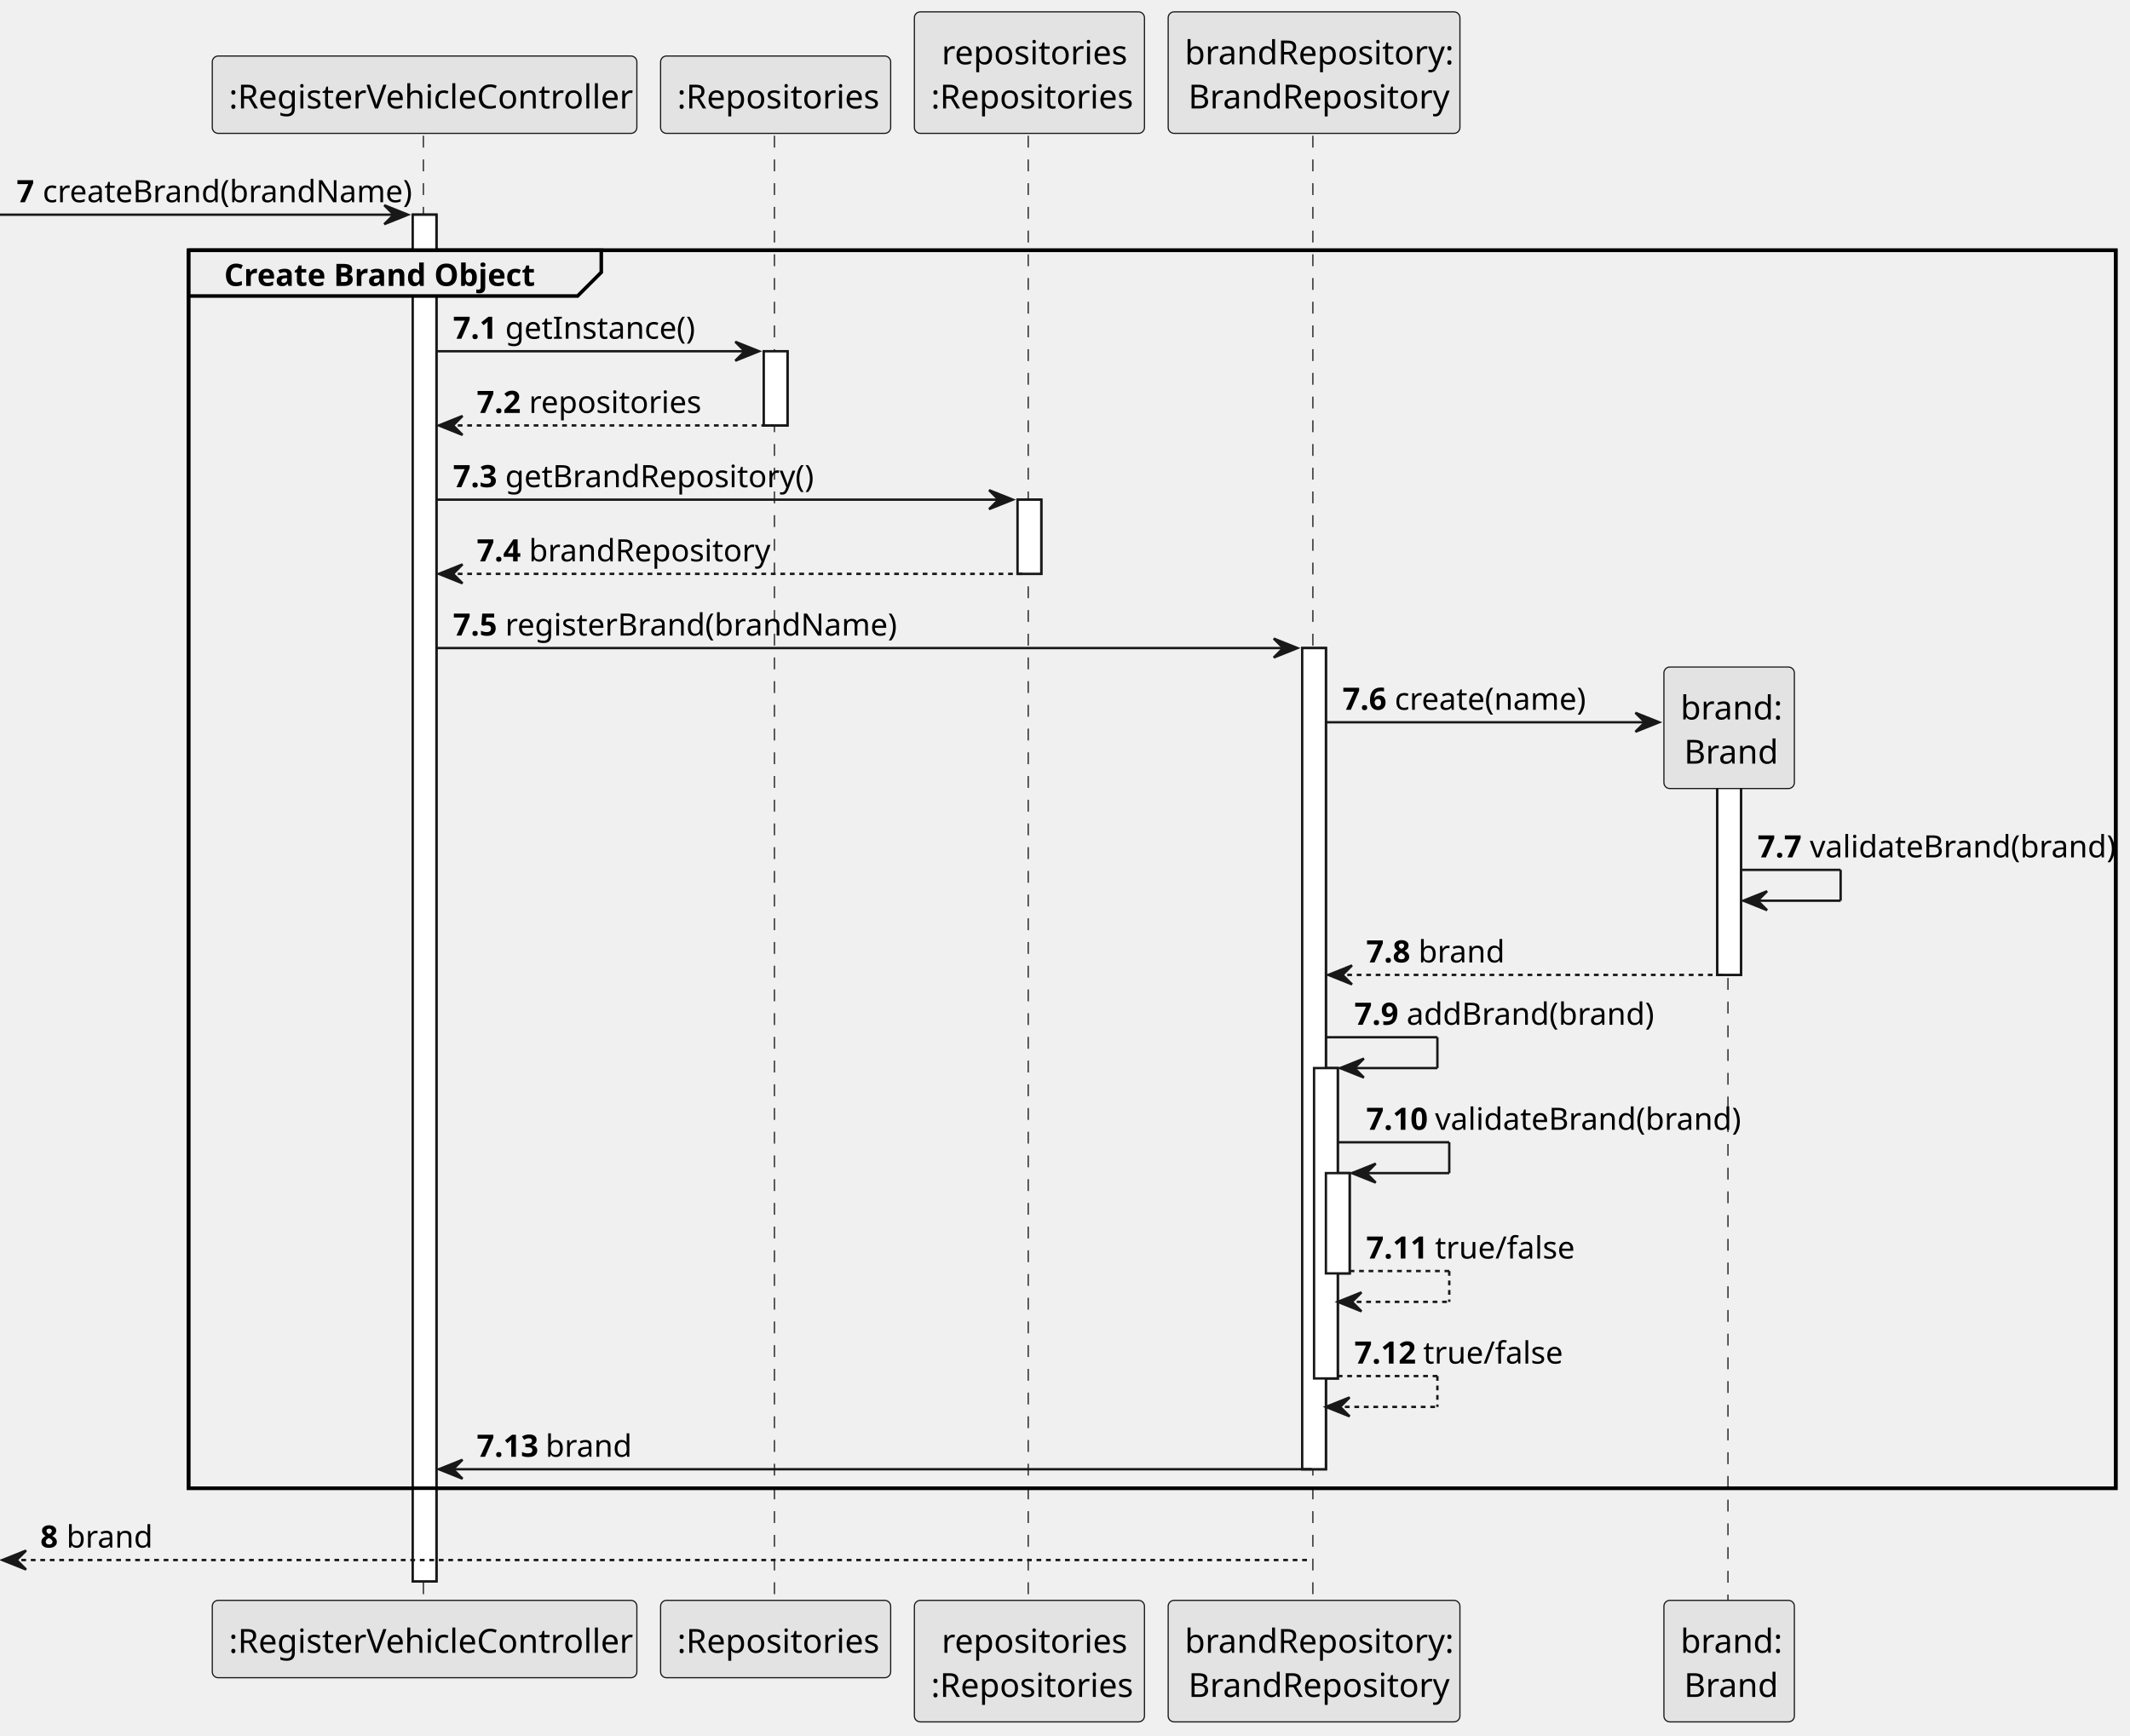
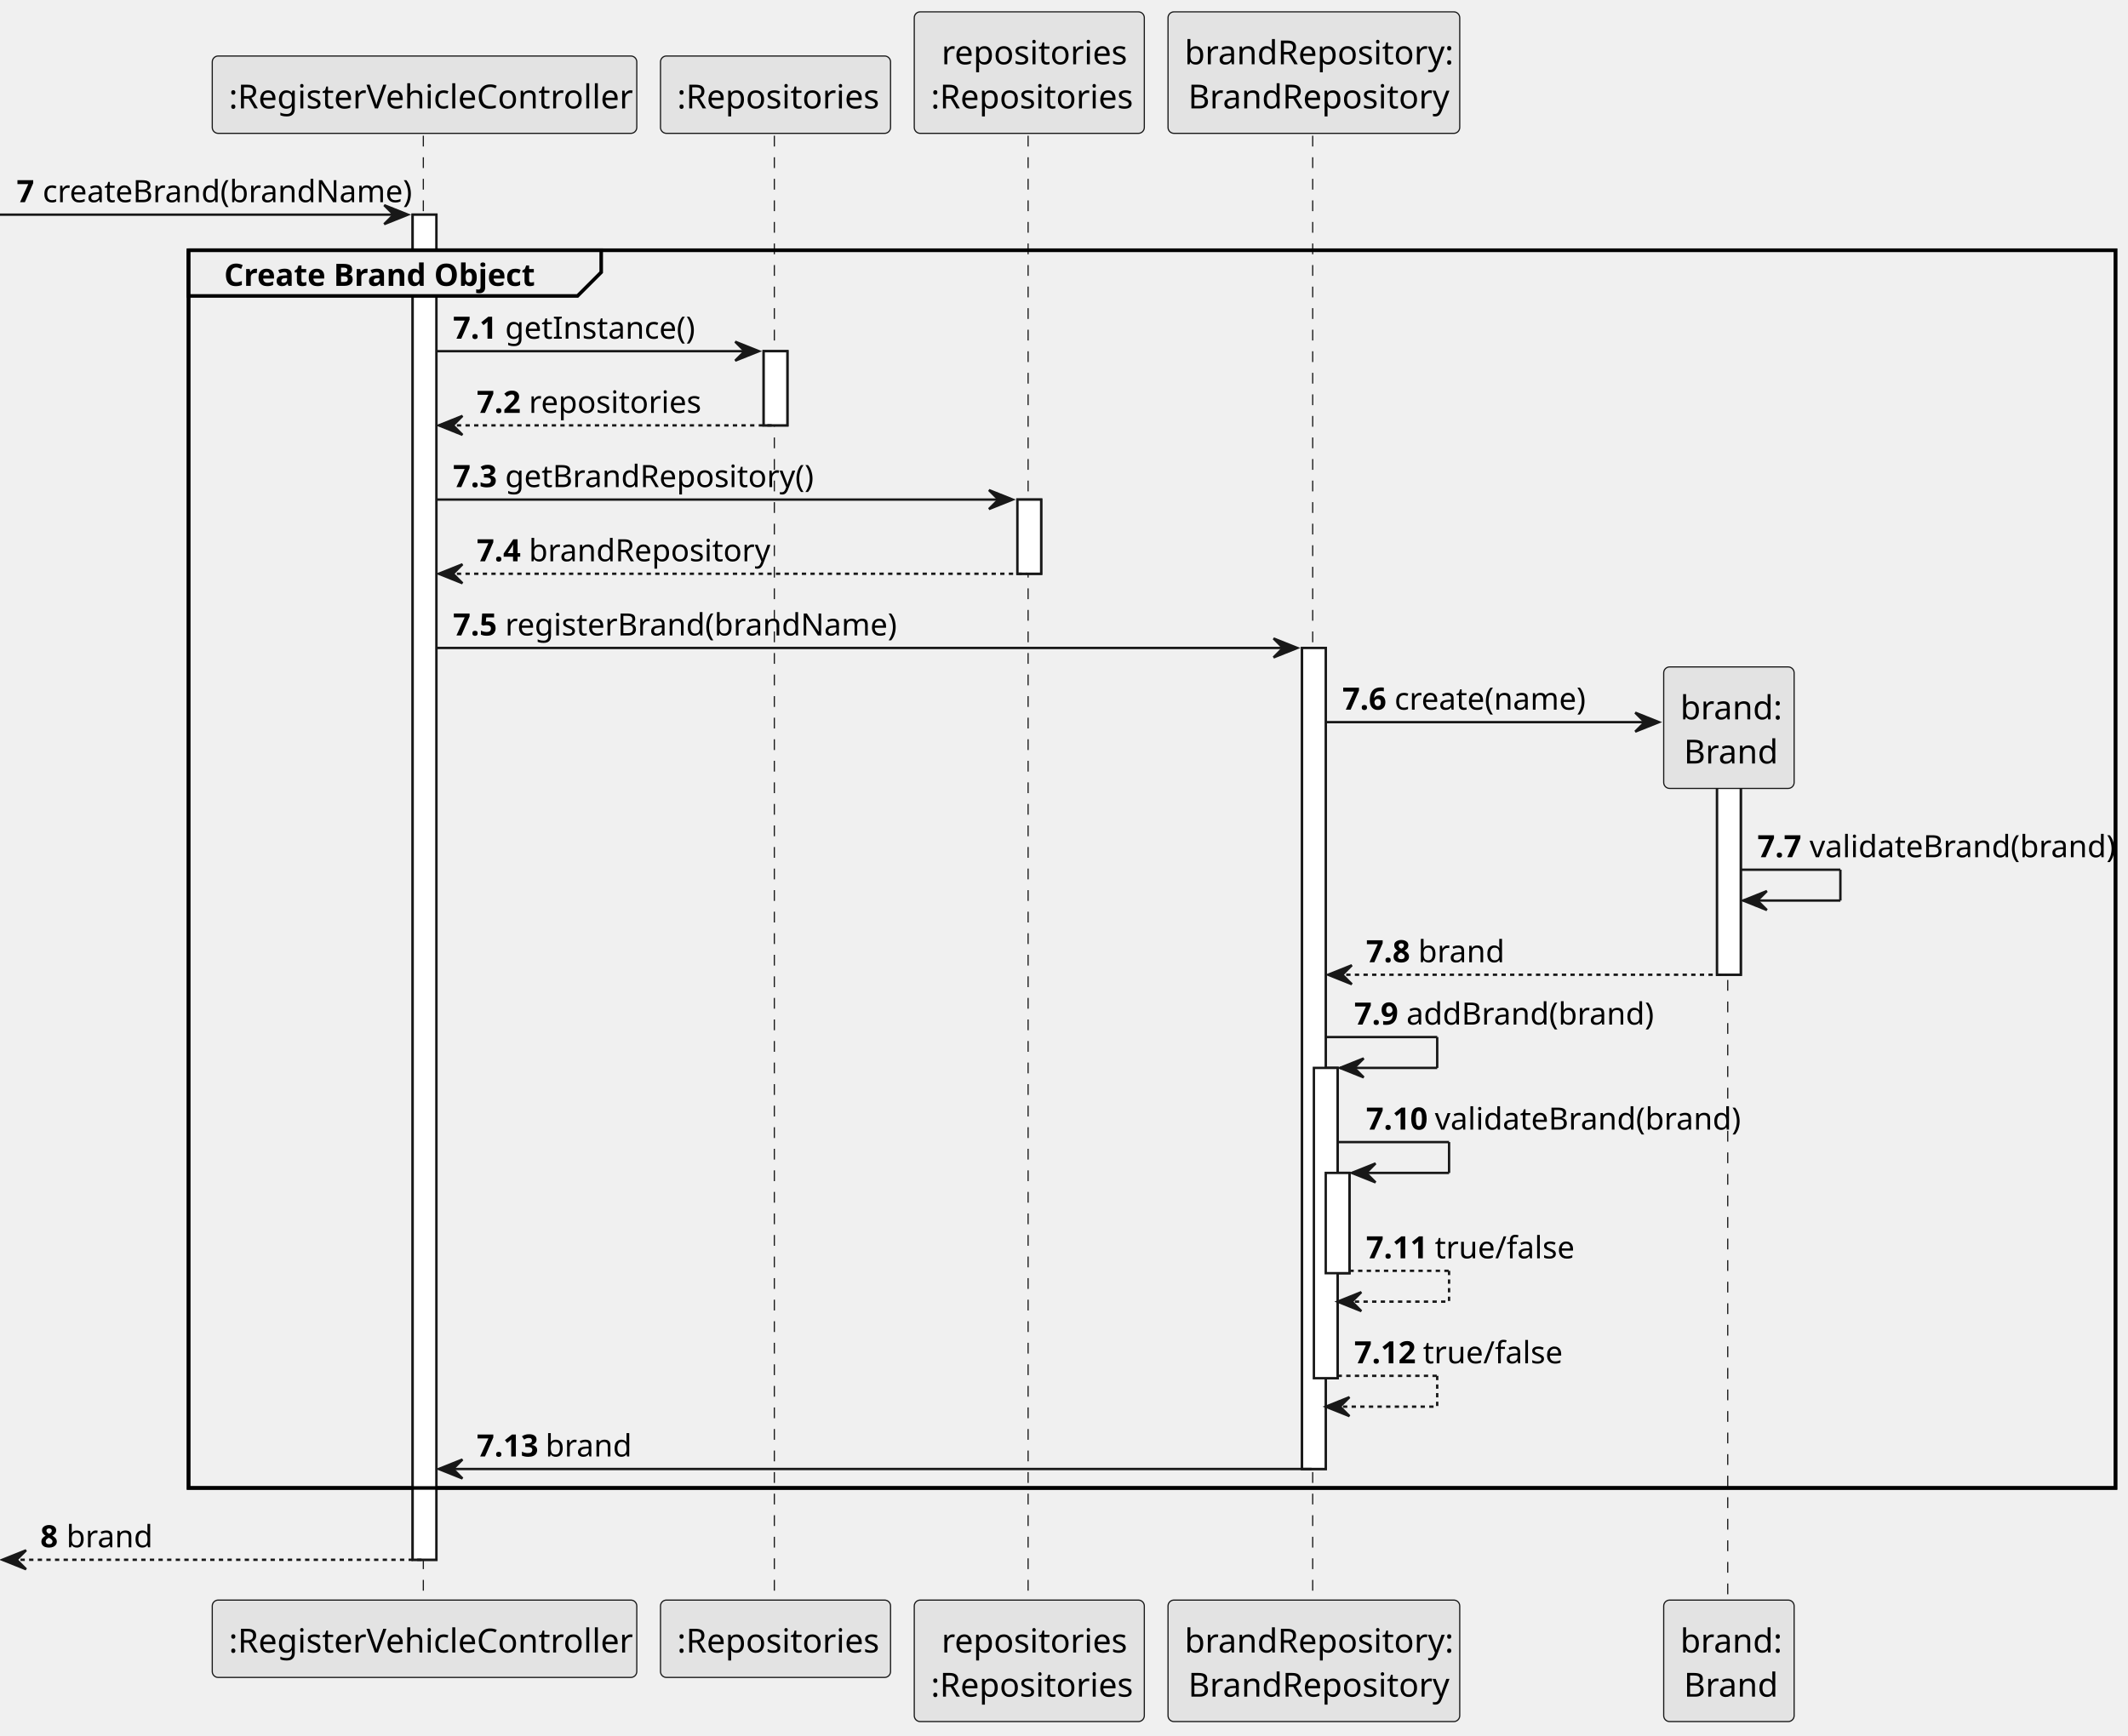
- <svg xmlns="http://www.w3.org/2000/svg" contentStyleType="text/css" height="732px" preserveAspectRatio="none" style="width:898px;height:732px;background:#FFFFFF;" version="1.1" viewBox="0 0 898 732" width="898px" zoomAndPan="magnify">
+ <svg xmlns="http://www.w3.org/2000/svg" contentStyleType="text/css" height="805.2px" preserveAspectRatio="none" style="width:987px;height:805px;background:#FFFFFF;" version="1.1" viewBox="0 0 987 805" width="987.8px" zoomAndPan="magnify">
  <defs />
  <g>
-     <rect fill="#FFFFFF" height="576.316" style="stroke:#181818;stroke-width:1.0;" width="10" x="174" y="90.533" />
-     <rect fill="#FFFFFF" height="31.291" style="stroke:#181818;stroke-width:1.0;" width="10" x="322" y="148.115" />
-     <rect fill="#FFFFFF" height="31.291" style="stroke:#181818;stroke-width:1.0;" width="10" x="429" y="210.697" />
-     <rect fill="#FFFFFF" height="346.279" style="stroke:#181818;stroke-width:1.0;" width="10" x="549" y="273.279" />
-     <rect fill="#FFFFFF" height="130.873" style="stroke:#181818;stroke-width:1.0;" width="10" x="554" y="450.394" />
-     <rect fill="#FFFFFF" height="42.291" style="stroke:#181818;stroke-width:1.0;" width="10" x="559" y="494.685" />
-     <rect fill="#FFFFFF" height="96.533" style="stroke:#181818;stroke-width:1.0;" width="10" x="724" y="314.57" />
-     <rect fill="none" height="522.025" style="stroke:#000000;stroke-width:1.5;" width="812.5" x="79.5" y="105.533" />
-     <line style="stroke:#181818;stroke-width:0.5;stroke-dasharray:5.0,5.0;" x1="178.5" x2="178.5" y1="57.242" y2="675.85" />
-     <line style="stroke:#181818;stroke-width:0.5;stroke-dasharray:5.0,5.0;" x1="326.5" x2="326.5" y1="57.242" y2="675.85" />
-     <line style="stroke:#181818;stroke-width:0.5;stroke-dasharray:5.0,5.0;" x1="433.5" x2="433.5" y1="57.242" y2="675.85" />
-     <line style="stroke:#181818;stroke-width:0.5;stroke-dasharray:5.0,5.0;" x1="553.5" x2="553.5" y1="57.242" y2="675.85" />
-     <line style="stroke:#181818;stroke-width:0.5;stroke-dasharray:5.0,5.0;" x1="728.5" x2="728.5" y1="322.4" y2="675.85" />
-     <rect fill="#E3E3E3" height="32.621" rx="2.5" ry="2.5" style="stroke:#181818;stroke-width:0.5;" width="179" x="89.5" y="23.621" />
-     <text fill="#000000" font-family="sans-serif" font-size="14" lengthAdjust="spacing" textLength="165" x="96.5" y="45.728">:RegisterVehicleController</text>
-     <rect fill="#E3E3E3" height="32.621" rx="2.5" ry="2.5" style="stroke:#181818;stroke-width:0.5;" width="179" x="89.5" y="674.85" />
-     <text fill="#000000" font-family="sans-serif" font-size="14" lengthAdjust="spacing" textLength="165" x="96.5" y="696.957">:RegisterVehicleController</text>
-     <rect fill="#E3E3E3" height="32.621" rx="2.5" ry="2.5" style="stroke:#181818;stroke-width:0.5;" width="97" x="278.5" y="23.621" />
-     <text fill="#000000" font-family="sans-serif" font-size="14" lengthAdjust="spacing" textLength="83" x="285.5" y="45.728">:Repositories</text>
-     <rect fill="#E3E3E3" height="32.621" rx="2.5" ry="2.5" style="stroke:#181818;stroke-width:0.5;" width="97" x="278.5" y="674.85" />
-     <text fill="#000000" font-family="sans-serif" font-size="14" lengthAdjust="spacing" textLength="83" x="285.5" y="696.957">:Repositories</text>
-     <rect fill="#E3E3E3" height="51.242" rx="2.5" ry="2.5" style="stroke:#181818;stroke-width:0.5;" width="97" x="385.5" y="5" />
-     <text fill="#000000" font-family="sans-serif" font-size="14" lengthAdjust="spacing" textLength="74" x="397" y="27.107">repositories</text>
-     <text fill="#000000" font-family="sans-serif" font-size="14" lengthAdjust="spacing" textLength="83" x="392.5" y="45.728">:Repositories</text>
-     <rect fill="#E3E3E3" height="51.242" rx="2.5" ry="2.5" style="stroke:#181818;stroke-width:0.5;" width="97" x="385.5" y="674.85" />
-     <text fill="#000000" font-family="sans-serif" font-size="14" lengthAdjust="spacing" textLength="74" x="397" y="696.957">repositories</text>
-     <text fill="#000000" font-family="sans-serif" font-size="14" lengthAdjust="spacing" textLength="83" x="392.5" y="715.578">:Repositories</text>
-     <rect fill="#E3E3E3" height="51.242" rx="2.5" ry="2.5" style="stroke:#181818;stroke-width:0.5;" width="123" x="492.5" y="5" />
-     <text fill="#000000" font-family="sans-serif" font-size="14" lengthAdjust="spacing" textLength="109" x="499.5" y="27.107">brandRepository:</text>
-     <text fill="#000000" font-family="sans-serif" font-size="14" lengthAdjust="spacing" textLength="106" x="501" y="45.728">BrandRepository</text>
-     <rect fill="#E3E3E3" height="51.242" rx="2.5" ry="2.5" style="stroke:#181818;stroke-width:0.5;" width="123" x="492.5" y="674.85" />
-     <text fill="#000000" font-family="sans-serif" font-size="14" lengthAdjust="spacing" textLength="109" x="499.5" y="696.957">brandRepository:</text>
-     <text fill="#000000" font-family="sans-serif" font-size="14" lengthAdjust="spacing" textLength="106" x="501" y="715.578">BrandRepository</text>
-     <rect fill="#E3E3E3" height="51.242" rx="2.5" ry="2.5" style="stroke:#181818;stroke-width:0.5;" width="55" x="701.5" y="674.85" />
-     <text fill="#000000" font-family="sans-serif" font-size="14" lengthAdjust="spacing" textLength="41" x="708.5" y="696.957">brand:</text>
-     <text fill="#000000" font-family="sans-serif" font-size="14" lengthAdjust="spacing" textLength="38" x="710" y="715.578">Brand</text>
-     <rect fill="#FFFFFF" height="576.316" style="stroke:#181818;stroke-width:1.0;" width="10" x="174" y="90.533" />
-     <rect fill="#FFFFFF" height="31.291" style="stroke:#181818;stroke-width:1.0;" width="10" x="322" y="148.115" />
-     <rect fill="#FFFFFF" height="31.291" style="stroke:#181818;stroke-width:1.0;" width="10" x="429" y="210.697" />
-     <rect fill="#FFFFFF" height="346.279" style="stroke:#181818;stroke-width:1.0;" width="10" x="549" y="273.279" />
-     <rect fill="#FFFFFF" height="130.873" style="stroke:#181818;stroke-width:1.0;" width="10" x="554" y="450.394" />
-     <rect fill="#FFFFFF" height="42.291" style="stroke:#181818;stroke-width:1.0;" width="10" x="559" y="494.685" />
-     <rect fill="#FFFFFF" height="96.533" style="stroke:#181818;stroke-width:1.0;" width="10" x="724" y="314.57" />
-     <polygon fill="#181818" points="162,86.533,172,90.533,162,94.533,166,90.533" style="stroke:#181818;stroke-width:1.0;" />
-     <line style="stroke:#181818;stroke-width:1.0;" x1="0" x2="168" y1="90.533" y2="90.533" />
-     <text fill="#000000" font-family="sans-serif" font-size="13" font-weight="bold" lengthAdjust="spacing" textLength="7" x="7" y="85.27">7</text>
-     <text fill="#000000" font-family="sans-serif" font-size="13" lengthAdjust="spacing" textLength="144" x="18" y="85.27">createBrand(brandName)</text>
-     <path d="M79.5,105.533 L253.5,105.533 L253.5,114.824 L243.5,124.824 L79.5,124.824 L79.5,105.533 " fill="#EEEEEE" style="stroke:#000000;stroke-width:1.5;" />
-     <rect fill="none" height="522.025" style="stroke:#000000;stroke-width:1.5;" width="812.5" x="79.5" y="105.533" />
-     <text fill="#000000" font-family="sans-serif" font-size="13" font-weight="bold" lengthAdjust="spacing" textLength="129" x="94.5" y="120.561">Create Brand Object</text>
-     <polygon fill="#181818" points="310,144.115,320,148.115,310,152.115,314,148.115" style="stroke:#181818;stroke-width:1.0;" />
-     <line style="stroke:#181818;stroke-width:1.0;" x1="184" x2="316" y1="148.115" y2="148.115" />
-     <text fill="#000000" font-family="sans-serif" font-size="13" font-weight="bold" lengthAdjust="spacing" textLength="18" x="191" y="142.852">7.1</text>
-     <text fill="#000000" font-family="sans-serif" font-size="13" lengthAdjust="spacing" textLength="75" x="213" y="142.852">getInstance()</text>
-     <polygon fill="#181818" points="195,175.406,185,179.406,195,183.406,191,179.406" style="stroke:#181818;stroke-width:1.0;" />
-     <line style="stroke:#181818;stroke-width:1.0;stroke-dasharray:2.0,2.0;" x1="189" x2="326" y1="179.406" y2="179.406" />
-     <text fill="#000000" font-family="sans-serif" font-size="13" font-weight="bold" lengthAdjust="spacing" textLength="18" x="201" y="174.144">7.2</text>
-     <text fill="#000000" font-family="sans-serif" font-size="13" lengthAdjust="spacing" textLength="67" x="223" y="174.144">repositories</text>
-     <polygon fill="#181818" points="417,206.697,427,210.697,417,214.697,421,210.697" style="stroke:#181818;stroke-width:1.0;" />
-     <line style="stroke:#181818;stroke-width:1.0;" x1="184" x2="423" y1="210.697" y2="210.697" />
-     <text fill="#000000" font-family="sans-serif" font-size="13" font-weight="bold" lengthAdjust="spacing" textLength="18" x="191" y="205.435">7.3</text>
-     <text fill="#000000" font-family="sans-serif" font-size="13" lengthAdjust="spacing" textLength="122" x="213" y="205.435">getBrandRepository()</text>
-     <polygon fill="#181818" points="195,237.988,185,241.988,195,245.988,191,241.988" style="stroke:#181818;stroke-width:1.0;" />
-     <line style="stroke:#181818;stroke-width:1.0;stroke-dasharray:2.0,2.0;" x1="189" x2="433" y1="241.988" y2="241.988" />
-     <text fill="#000000" font-family="sans-serif" font-size="13" font-weight="bold" lengthAdjust="spacing" textLength="18" x="201" y="236.726">7.4</text>
-     <text fill="#000000" font-family="sans-serif" font-size="13" lengthAdjust="spacing" textLength="94" x="223" y="236.726">brandRepository</text>
-     <polygon fill="#181818" points="537,269.279,547,273.279,537,277.279,541,273.279" style="stroke:#181818;stroke-width:1.0;" />
-     <line style="stroke:#181818;stroke-width:1.0;" x1="184" x2="543" y1="273.279" y2="273.279" />
-     <text fill="#000000" font-family="sans-serif" font-size="13" font-weight="bold" lengthAdjust="spacing" textLength="18" x="191" y="268.017">7.5</text>
-     <text fill="#000000" font-family="sans-serif" font-size="13" lengthAdjust="spacing" textLength="151" x="213" y="268.017">registerBrand(brandName)</text>
-     <polygon fill="#181818" points="689.5,300.57,699.5,304.57,689.5,308.57,693.5,304.57" style="stroke:#181818;stroke-width:1.0;" />
-     <line style="stroke:#181818;stroke-width:1.0;" x1="559" x2="695.5" y1="304.57" y2="304.57" />
-     <text fill="#000000" font-family="sans-serif" font-size="13" font-weight="bold" lengthAdjust="spacing" textLength="18" x="566" y="299.308">7.6</text>
-     <text fill="#000000" font-family="sans-serif" font-size="13" lengthAdjust="spacing" textLength="76" x="588" y="299.308">create(name)</text>
-     <rect fill="#E3E3E3" height="51.242" rx="2.5" ry="2.5" style="stroke:#181818;stroke-width:0.5;" width="55" x="701.5" y="281.279" />
-     <text fill="#000000" font-family="sans-serif" font-size="14" lengthAdjust="spacing" textLength="41" x="708.5" y="303.387">brand:</text>
-     <text fill="#000000" font-family="sans-serif" font-size="14" lengthAdjust="spacing" textLength="38" x="710" y="322.008">Brand</text>
-     <line style="stroke:#181818;stroke-width:1.0;" x1="734" x2="776" y1="366.812" y2="366.812" />
-     <line style="stroke:#181818;stroke-width:1.0;" x1="776" x2="776" y1="366.812" y2="379.812" />
-     <line style="stroke:#181818;stroke-width:1.0;" x1="735" x2="776" y1="379.812" y2="379.812" />
-     <polygon fill="#181818" points="745,375.812,735,379.812,745,383.812,741,379.812" style="stroke:#181818;stroke-width:1.0;" />
-     <text fill="#000000" font-family="sans-serif" font-size="13" font-weight="bold" lengthAdjust="spacing" textLength="18" x="741" y="361.55">7.7</text>
-     <text fill="#000000" font-family="sans-serif" font-size="13" lengthAdjust="spacing" textLength="117" x="763" y="361.55">validateBrand(brand)</text>
-     <polygon fill="#181818" points="570,407.103,560,411.103,570,415.103,566,411.103" style="stroke:#181818;stroke-width:1.0;" />
-     <line style="stroke:#181818;stroke-width:1.0;stroke-dasharray:2.0,2.0;" x1="564" x2="728" y1="411.103" y2="411.103" />
-     <text fill="#000000" font-family="sans-serif" font-size="13" font-weight="bold" lengthAdjust="spacing" textLength="18" x="576" y="405.841">7.8</text>
-     <text fill="#000000" font-family="sans-serif" font-size="13" lengthAdjust="spacing" textLength="32" x="598" y="405.841">brand</text>
-     <line style="stroke:#181818;stroke-width:1.0;" x1="559" x2="606" y1="437.394" y2="437.394" />
-     <line style="stroke:#181818;stroke-width:1.0;" x1="606" x2="606" y1="437.394" y2="450.394" />
-     <line style="stroke:#181818;stroke-width:1.0;" x1="565" x2="606" y1="450.394" y2="450.394" />
-     <polygon fill="#181818" points="575,446.394,565,450.394,575,454.394,571,450.394" style="stroke:#181818;stroke-width:1.0;" />
-     <text fill="#000000" font-family="sans-serif" font-size="13" font-weight="bold" lengthAdjust="spacing" textLength="18" x="571" y="432.132">7.9</text>
-     <text fill="#000000" font-family="sans-serif" font-size="13" lengthAdjust="spacing" textLength="95" x="593" y="432.132">addBrand(brand)</text>
-     <line style="stroke:#181818;stroke-width:1.0;" x1="564" x2="611" y1="481.685" y2="481.685" />
-     <line style="stroke:#181818;stroke-width:1.0;" x1="611" x2="611" y1="481.685" y2="494.685" />
-     <line style="stroke:#181818;stroke-width:1.0;" x1="570" x2="611" y1="494.685" y2="494.685" />
-     <polygon fill="#181818" points="580,490.685,570,494.685,580,498.685,576,494.685" style="stroke:#181818;stroke-width:1.0;" />
-     <text fill="#000000" font-family="sans-serif" font-size="13" font-weight="bold" lengthAdjust="spacing" textLength="25" x="576" y="476.423">7.10</text>
-     <text fill="#000000" font-family="sans-serif" font-size="13" lengthAdjust="spacing" textLength="117" x="605" y="476.423">validateBrand(brand)</text>
-     <line style="stroke:#181818;stroke-width:1.0;stroke-dasharray:2.0,2.0;" x1="569" x2="611" y1="535.977" y2="535.977" />
-     <line style="stroke:#181818;stroke-width:1.0;stroke-dasharray:2.0,2.0;" x1="611" x2="611" y1="535.977" y2="548.977" />
-     <line style="stroke:#181818;stroke-width:1.0;stroke-dasharray:2.0,2.0;" x1="564" x2="611" y1="548.977" y2="548.977" />
-     <polygon fill="#181818" points="574,544.977,564,548.977,574,552.977,570,548.977" style="stroke:#181818;stroke-width:1.0;" />
-     <text fill="#000000" font-family="sans-serif" font-size="13" font-weight="bold" lengthAdjust="spacing" textLength="25" x="576" y="530.714">7.11</text>
-     <text fill="#000000" font-family="sans-serif" font-size="13" lengthAdjust="spacing" textLength="53" x="605" y="530.714">true/false</text>
-     <line style="stroke:#181818;stroke-width:1.0;stroke-dasharray:2.0,2.0;" x1="564" x2="606" y1="580.268" y2="580.268" />
-     <line style="stroke:#181818;stroke-width:1.0;stroke-dasharray:2.0,2.0;" x1="606" x2="606" y1="580.268" y2="593.268" />
-     <line style="stroke:#181818;stroke-width:1.0;stroke-dasharray:2.0,2.0;" x1="559" x2="606" y1="593.268" y2="593.268" />
-     <polygon fill="#181818" points="569,589.268,559,593.268,569,597.268,565,593.268" style="stroke:#181818;stroke-width:1.0;" />
-     <text fill="#000000" font-family="sans-serif" font-size="13" font-weight="bold" lengthAdjust="spacing" textLength="25" x="571" y="575.005">7.12</text>
-     <text fill="#000000" font-family="sans-serif" font-size="13" lengthAdjust="spacing" textLength="53" x="600" y="575.005">true/false</text>
-     <polygon fill="#181818" points="195,615.559,185,619.559,195,623.559,191,619.559" style="stroke:#181818;stroke-width:1.0;" />
-     <line style="stroke:#181818;stroke-width:1.0;" x1="189" x2="553" y1="619.559" y2="619.559" />
-     <text fill="#000000" font-family="sans-serif" font-size="13" font-weight="bold" lengthAdjust="spacing" textLength="25" x="201" y="614.296">7.13</text>
-     <text fill="#000000" font-family="sans-serif" font-size="13" lengthAdjust="spacing" textLength="32" x="230" y="614.296">brand</text>
-     <polygon fill="#181818" points="11,653.85,1,657.85,11,661.85,7,657.85" style="stroke:#181818;stroke-width:1.0;" />
-     <line style="stroke:#181818;stroke-width:1.0;stroke-dasharray:2.0,2.0;" x1="5" x2="553" y1="657.85" y2="657.85" />
-     <text fill="#000000" font-family="sans-serif" font-size="13" font-weight="bold" lengthAdjust="spacing" textLength="7" x="17" y="652.587">8</text>
-     <text fill="#000000" font-family="sans-serif" font-size="13" lengthAdjust="spacing" textLength="32" x="28" y="652.587">brand</text>
+     <rect fill="#FFFFFF" height="624.048" style="stroke:#181818;stroke-width:1.1;" width="11" x="191.4" y="99.587" />
+     <rect fill="#FFFFFF" height="34.42" style="stroke:#181818;stroke-width:1.1;" width="11" x="354.2" y="162.927" />
+     <rect fill="#FFFFFF" height="34.42" style="stroke:#181818;stroke-width:1.1;" width="11" x="471.9" y="231.767" />
+     <rect fill="#FFFFFF" height="380.907" style="stroke:#181818;stroke-width:1.1;" width="11" x="603.9" y="300.607" />
+     <rect fill="#FFFFFF" height="143.96" style="stroke:#181818;stroke-width:1.1;" width="11" x="609.4" y="495.434" />
+     <rect fill="#FFFFFF" height="46.52" style="stroke:#181818;stroke-width:1.1;" width="11" x="614.9" y="544.154" />
+     <rect fill="#FFFFFF" height="106.186" style="stroke:#181818;stroke-width:1.1;" width="11" x="796.4" y="346.027" />
+     <rect fill="none" height="574.228" style="stroke:#000000;stroke-width:1.65;" width="893.75" x="87.45" y="116.087" />
+     <line style="stroke:#181818;stroke-width:0.55;stroke-dasharray:5.0,5.0;" x1="196.35" x2="196.35" y1="62.966" y2="743.435" />
+     <line style="stroke:#181818;stroke-width:0.55;stroke-dasharray:5.0,5.0;" x1="359.15" x2="359.15" y1="62.966" y2="743.435" />
+     <line style="stroke:#181818;stroke-width:0.55;stroke-dasharray:5.0,5.0;" x1="476.85" x2="476.85" y1="62.966" y2="743.435" />
+     <line style="stroke:#181818;stroke-width:0.55;stroke-dasharray:5.0,5.0;" x1="608.85" x2="608.85" y1="62.966" y2="743.435" />
+     <line style="stroke:#181818;stroke-width:0.55;stroke-dasharray:5.0,5.0;" x1="801.35" x2="801.35" y1="354.64" y2="743.435" />
+     <rect fill="#E3E3E3" height="35.883" rx="2.75" ry="2.75" style="stroke:#181818;stroke-width:0.55;" width="196.9" x="98.45" y="25.983" />
+     <text fill="#000000" font-family="sans-serif" font-size="15.4" lengthAdjust="spacing" textLength="181.5" x="106.15" y="50.301">:RegisterVehicleController</text>
+     <rect fill="#E3E3E3" height="35.883" rx="2.75" ry="2.75" style="stroke:#181818;stroke-width:0.55;" width="196.9" x="98.45" y="742.335" />
+     <text fill="#000000" font-family="sans-serif" font-size="15.4" lengthAdjust="spacing" textLength="181.5" x="106.15" y="766.653">:RegisterVehicleController</text>
+     <rect fill="#E3E3E3" height="35.883" rx="2.75" ry="2.75" style="stroke:#181818;stroke-width:0.55;" width="106.7" x="306.35" y="25.983" />
+     <text fill="#000000" font-family="sans-serif" font-size="15.4" lengthAdjust="spacing" textLength="91.3" x="314.05" y="50.301">:Repositories</text>
+     <rect fill="#E3E3E3" height="35.883" rx="2.75" ry="2.75" style="stroke:#181818;stroke-width:0.55;" width="106.7" x="306.35" y="742.335" />
+     <text fill="#000000" font-family="sans-serif" font-size="15.4" lengthAdjust="spacing" textLength="91.3" x="314.05" y="766.653">:Repositories</text>
+     <rect fill="#E3E3E3" height="56.366" rx="2.75" ry="2.75" style="stroke:#181818;stroke-width:0.55;" width="106.7" x="424.05" y="5.5" />
+     <text fill="#000000" font-family="sans-serif" font-size="15.4" lengthAdjust="spacing" textLength="81.4" x="436.7" y="29.818">repositories</text>
+     <text fill="#000000" font-family="sans-serif" font-size="15.4" lengthAdjust="spacing" textLength="91.3" x="431.75" y="50.301">:Repositories</text>
+     <rect fill="#E3E3E3" height="56.366" rx="2.75" ry="2.75" style="stroke:#181818;stroke-width:0.55;" width="106.7" x="424.05" y="742.335" />
+     <text fill="#000000" font-family="sans-serif" font-size="15.4" lengthAdjust="spacing" textLength="81.4" x="436.7" y="766.653">repositories</text>
+     <text fill="#000000" font-family="sans-serif" font-size="15.4" lengthAdjust="spacing" textLength="91.3" x="431.75" y="787.136">:Repositories</text>
+     <rect fill="#E3E3E3" height="56.366" rx="2.75" ry="2.75" style="stroke:#181818;stroke-width:0.55;" width="135.3" x="541.75" y="5.5" />
+     <text fill="#000000" font-family="sans-serif" font-size="15.4" lengthAdjust="spacing" textLength="119.9" x="549.45" y="29.818">brandRepository:</text>
+     <text fill="#000000" font-family="sans-serif" font-size="15.4" lengthAdjust="spacing" textLength="116.6" x="551.1" y="50.301">BrandRepository</text>
+     <rect fill="#E3E3E3" height="56.366" rx="2.75" ry="2.75" style="stroke:#181818;stroke-width:0.55;" width="135.3" x="541.75" y="742.335" />
+     <text fill="#000000" font-family="sans-serif" font-size="15.4" lengthAdjust="spacing" textLength="119.9" x="549.45" y="766.653">brandRepository:</text>
+     <text fill="#000000" font-family="sans-serif" font-size="15.4" lengthAdjust="spacing" textLength="116.6" x="551.1" y="787.136">BrandRepository</text>
+     <rect fill="#E3E3E3" height="56.366" rx="2.75" ry="2.75" style="stroke:#181818;stroke-width:0.55;" width="60.5" x="771.65" y="742.335" />
+     <text fill="#000000" font-family="sans-serif" font-size="15.4" lengthAdjust="spacing" textLength="45.1" x="779.35" y="766.653">brand:</text>
+     <text fill="#000000" font-family="sans-serif" font-size="15.4" lengthAdjust="spacing" textLength="41.8" x="781" y="787.136">Brand</text>
+     <rect fill="#FFFFFF" height="624.048" style="stroke:#181818;stroke-width:1.1;" width="11" x="191.4" y="99.587" />
+     <rect fill="#FFFFFF" height="34.42" style="stroke:#181818;stroke-width:1.1;" width="11" x="354.2" y="162.927" />
+     <rect fill="#FFFFFF" height="34.42" style="stroke:#181818;stroke-width:1.1;" width="11" x="471.9" y="231.767" />
+     <rect fill="#FFFFFF" height="380.907" style="stroke:#181818;stroke-width:1.1;" width="11" x="603.9" y="300.607" />
+     <rect fill="#FFFFFF" height="143.96" style="stroke:#181818;stroke-width:1.1;" width="11" x="609.4" y="495.434" />
+     <rect fill="#FFFFFF" height="46.52" style="stroke:#181818;stroke-width:1.1;" width="11" x="614.9" y="544.154" />
+     <rect fill="#FFFFFF" height="106.186" style="stroke:#181818;stroke-width:1.1;" width="11" x="796.4" y="346.027" />
+     <polygon fill="#181818" points="178.2,95.186,189.2,99.587,178.2,103.987,182.6,99.587" style="stroke:#181818;stroke-width:1.1;" />
+     <line style="stroke:#181818;stroke-width:1.1;" x1="0" x2="184.8" y1="99.587" y2="99.587" />
+     <text fill="#000000" font-family="sans-serif" font-size="14.3" font-weight="bold" lengthAdjust="spacing" textLength="7.7" x="7.7" y="93.798">7</text>
+     <text fill="#000000" font-family="sans-serif" font-size="14.3" lengthAdjust="spacing" textLength="158.4" x="19.8" y="93.798">createBrand(brandName)</text>
+     <path d="M87.45,116.087 L278.85,116.087 L278.85,126.307 L267.85,137.307 L87.45,137.307 L87.45,116.087 " fill="#EEEEEE" style="stroke:#000000;stroke-width:1.65;" />
+     <rect fill="none" height="574.228" style="stroke:#000000;stroke-width:1.65;" width="893.75" x="87.45" y="116.087" />
+     <text fill="#000000" font-family="sans-serif" font-size="14.3" font-weight="bold" lengthAdjust="spacing" textLength="141.9" x="103.95" y="132.618">Create Brand Object</text>
+     <polygon fill="#181818" points="341,158.527,352,162.927,341,167.327,345.4,162.927" style="stroke:#181818;stroke-width:1.1;" />
+     <line style="stroke:#181818;stroke-width:1.1;" x1="202.4" x2="347.6" y1="162.927" y2="162.927" />
+     <text fill="#000000" font-family="sans-serif" font-size="14.3" font-weight="bold" lengthAdjust="spacing" textLength="19.8" x="210.1" y="157.138">7.1</text>
+     <text fill="#000000" font-family="sans-serif" font-size="14.3" lengthAdjust="spacing" textLength="82.5" x="234.3" y="157.138">getInstance()</text>
+     <polygon fill="#181818" points="214.5,192.947,203.5,197.347,214.5,201.747,210.1,197.347" style="stroke:#181818;stroke-width:1.1;" />
+     <line style="stroke:#181818;stroke-width:1.1;stroke-dasharray:2.0,2.0;" x1="207.9" x2="358.6" y1="197.347" y2="197.347" />
+     <text fill="#000000" font-family="sans-serif" font-size="14.3" font-weight="bold" lengthAdjust="spacing" textLength="19.8" x="221.1" y="191.558">7.2</text>
+     <text fill="#000000" font-family="sans-serif" font-size="14.3" lengthAdjust="spacing" textLength="73.7" x="245.3" y="191.558">repositories</text>
+     <polygon fill="#181818" points="458.7,227.367,469.7,231.767,458.7,236.167,463.1,231.767" style="stroke:#181818;stroke-width:1.1;" />
+     <line style="stroke:#181818;stroke-width:1.1;" x1="202.4" x2="465.3" y1="231.767" y2="231.767" />
+     <text fill="#000000" font-family="sans-serif" font-size="14.3" font-weight="bold" lengthAdjust="spacing" textLength="19.8" x="210.1" y="225.978">7.3</text>
+     <text fill="#000000" font-family="sans-serif" font-size="14.3" lengthAdjust="spacing" textLength="134.2" x="234.3" y="225.978">getBrandRepository()</text>
+     <polygon fill="#181818" points="214.5,261.787,203.5,266.187,214.5,270.587,210.1,266.187" style="stroke:#181818;stroke-width:1.1;" />
+     <line style="stroke:#181818;stroke-width:1.1;stroke-dasharray:2.0,2.0;" x1="207.9" x2="476.3" y1="266.187" y2="266.187" />
+     <text fill="#000000" font-family="sans-serif" font-size="14.3" font-weight="bold" lengthAdjust="spacing" textLength="19.8" x="221.1" y="260.398">7.4</text>
+     <text fill="#000000" font-family="sans-serif" font-size="14.3" lengthAdjust="spacing" textLength="103.4" x="245.3" y="260.398">brandRepository</text>
+     <polygon fill="#181818" points="590.7,296.207,601.7,300.607,590.7,305.007,595.1,300.607" style="stroke:#181818;stroke-width:1.1;" />
+     <line style="stroke:#181818;stroke-width:1.1;" x1="202.4" x2="597.3" y1="300.607" y2="300.607" />
+     <text fill="#000000" font-family="sans-serif" font-size="14.3" font-weight="bold" lengthAdjust="spacing" textLength="19.8" x="210.1" y="294.818">7.5</text>
+     <text fill="#000000" font-family="sans-serif" font-size="14.3" lengthAdjust="spacing" textLength="166.1" x="234.3" y="294.818">registerBrand(brandName)</text>
+     <polygon fill="#181818" points="758.45,330.627,769.45,335.027,758.45,339.427,762.85,335.027" style="stroke:#181818;stroke-width:1.1;" />
+     <line style="stroke:#181818;stroke-width:1.1;" x1="614.9" x2="765.05" y1="335.027" y2="335.027" />
+     <text fill="#000000" font-family="sans-serif" font-size="14.3" font-weight="bold" lengthAdjust="spacing" textLength="19.8" x="622.6" y="329.238">7.6</text>
+     <text fill="#000000" font-family="sans-serif" font-size="14.3" lengthAdjust="spacing" textLength="83.6" x="646.8" y="329.238">create(name)</text>
+     <rect fill="#E3E3E3" height="56.366" rx="2.75" ry="2.75" style="stroke:#181818;stroke-width:0.55;" width="60.5" x="771.65" y="309.407" />
+     <text fill="#000000" font-family="sans-serif" font-size="15.4" lengthAdjust="spacing" textLength="45.1" x="779.35" y="333.725">brand:</text>
+     <text fill="#000000" font-family="sans-serif" font-size="15.4" lengthAdjust="spacing" textLength="41.8" x="781" y="354.209">Brand</text>
+     <line style="stroke:#181818;stroke-width:1.1;" x1="807.4" x2="853.6" y1="403.494" y2="403.494" />
+     <line style="stroke:#181818;stroke-width:1.1;" x1="853.6" x2="853.6" y1="403.494" y2="417.794" />
+     <line style="stroke:#181818;stroke-width:1.1;" x1="808.5" x2="853.6" y1="417.794" y2="417.794" />
+     <polygon fill="#181818" points="819.5,413.394,808.5,417.794,819.5,422.194,815.1,417.794" style="stroke:#181818;stroke-width:1.1;" />
+     <text fill="#000000" font-family="sans-serif" font-size="14.3" font-weight="bold" lengthAdjust="spacing" textLength="19.8" x="815.1" y="397.705">7.7</text>
+     <text fill="#000000" font-family="sans-serif" font-size="14.3" lengthAdjust="spacing" textLength="128.7" x="839.3" y="397.705">validateBrand(brand)</text>
+     <polygon fill="#181818" points="627,447.814,616,452.214,627,456.614,622.6,452.214" style="stroke:#181818;stroke-width:1.1;" />
+     <line style="stroke:#181818;stroke-width:1.1;stroke-dasharray:2.0,2.0;" x1="620.4" x2="800.8" y1="452.214" y2="452.214" />
+     <text fill="#000000" font-family="sans-serif" font-size="14.3" font-weight="bold" lengthAdjust="spacing" textLength="19.8" x="633.6" y="446.425">7.8</text>
+     <text fill="#000000" font-family="sans-serif" font-size="14.3" lengthAdjust="spacing" textLength="35.2" x="657.8" y="446.425">brand</text>
+     <line style="stroke:#181818;stroke-width:1.1;" x1="614.9" x2="666.6" y1="481.134" y2="481.134" />
+     <line style="stroke:#181818;stroke-width:1.1;" x1="666.6" x2="666.6" y1="481.134" y2="495.434" />
+     <line style="stroke:#181818;stroke-width:1.1;" x1="621.5" x2="666.6" y1="495.434" y2="495.434" />
+     <polygon fill="#181818" points="632.5,491.034,621.5,495.434,632.5,499.834,628.1,495.434" style="stroke:#181818;stroke-width:1.1;" />
+     <text fill="#000000" font-family="sans-serif" font-size="14.3" font-weight="bold" lengthAdjust="spacing" textLength="19.8" x="628.1" y="475.345">7.9</text>
+     <text fill="#000000" font-family="sans-serif" font-size="14.3" lengthAdjust="spacing" textLength="104.5" x="652.3" y="475.345">addBrand(brand)</text>
+     <line style="stroke:#181818;stroke-width:1.1;" x1="620.4" x2="672.1" y1="529.854" y2="529.854" />
+     <line style="stroke:#181818;stroke-width:1.1;" x1="672.1" x2="672.1" y1="529.854" y2="544.154" />
+     <line style="stroke:#181818;stroke-width:1.1;" x1="627" x2="672.1" y1="544.154" y2="544.154" />
+     <polygon fill="#181818" points="638,539.754,627,544.154,638,548.554,633.6,544.154" style="stroke:#181818;stroke-width:1.1;" />
+     <text fill="#000000" font-family="sans-serif" font-size="14.3" font-weight="bold" lengthAdjust="spacing" textLength="27.5" x="633.6" y="524.065">7.10</text>
+     <text fill="#000000" font-family="sans-serif" font-size="14.3" lengthAdjust="spacing" textLength="128.7" x="665.5" y="524.065">validateBrand(brand)</text>
+     <line style="stroke:#181818;stroke-width:1.1;stroke-dasharray:2.0,2.0;" x1="625.9" x2="672.1" y1="589.574" y2="589.574" />
+     <line style="stroke:#181818;stroke-width:1.1;stroke-dasharray:2.0,2.0;" x1="672.1" x2="672.1" y1="589.574" y2="603.874" />
+     <line style="stroke:#181818;stroke-width:1.1;stroke-dasharray:2.0,2.0;" x1="620.4" x2="672.1" y1="603.874" y2="603.874" />
+     <polygon fill="#181818" points="631.4,599.474,620.4,603.874,631.4,608.274,627,603.874" style="stroke:#181818;stroke-width:1.1;" />
+     <text fill="#000000" font-family="sans-serif" font-size="14.3" font-weight="bold" lengthAdjust="spacing" textLength="27.5" x="633.6" y="583.785">7.11</text>
+     <text fill="#000000" font-family="sans-serif" font-size="14.3" lengthAdjust="spacing" textLength="58.3" x="665.5" y="583.785">true/false</text>
+     <line style="stroke:#181818;stroke-width:1.1;stroke-dasharray:2.0,2.0;" x1="620.4" x2="666.6" y1="638.294" y2="638.294" />
+     <line style="stroke:#181818;stroke-width:1.1;stroke-dasharray:2.0,2.0;" x1="666.6" x2="666.6" y1="638.294" y2="652.594" />
+     <line style="stroke:#181818;stroke-width:1.1;stroke-dasharray:2.0,2.0;" x1="614.9" x2="666.6" y1="652.594" y2="652.594" />
+     <polygon fill="#181818" points="625.9,648.194,614.9,652.594,625.9,656.994,621.5,652.594" style="stroke:#181818;stroke-width:1.1;" />
+     <text fill="#000000" font-family="sans-serif" font-size="14.3" font-weight="bold" lengthAdjust="spacing" textLength="27.5" x="628.1" y="632.505">7.12</text>
+     <text fill="#000000" font-family="sans-serif" font-size="14.3" lengthAdjust="spacing" textLength="58.3" x="660" y="632.505">true/false</text>
+     <polygon fill="#181818" points="214.5,677.115,203.5,681.514,214.5,685.914,210.1,681.514" style="stroke:#181818;stroke-width:1.1;" />
+     <line style="stroke:#181818;stroke-width:1.1;" x1="207.9" x2="608.3" y1="681.514" y2="681.514" />
+     <text fill="#000000" font-family="sans-serif" font-size="14.3" font-weight="bold" lengthAdjust="spacing" textLength="27.5" x="221.1" y="675.726">7.13</text>
+     <text fill="#000000" font-family="sans-serif" font-size="14.3" lengthAdjust="spacing" textLength="35.2" x="253" y="675.726">brand</text>
+     <polygon fill="#181818" points="12.1,719.235,1.1,723.635,12.1,728.035,7.7,723.635" style="stroke:#181818;stroke-width:1.1;" />
+     <line style="stroke:#181818;stroke-width:1.1;stroke-dasharray:2.0,2.0;" x1="5.5" x2="195.8" y1="723.635" y2="723.635" />
+     <text fill="#000000" font-family="sans-serif" font-size="14.3" font-weight="bold" lengthAdjust="spacing" textLength="7.7" x="18.7" y="717.846">8</text>
+     <text fill="#000000" font-family="sans-serif" font-size="14.3" lengthAdjust="spacing" textLength="35.2" x="30.8" y="717.846">brand</text>
  </g>
</svg>
